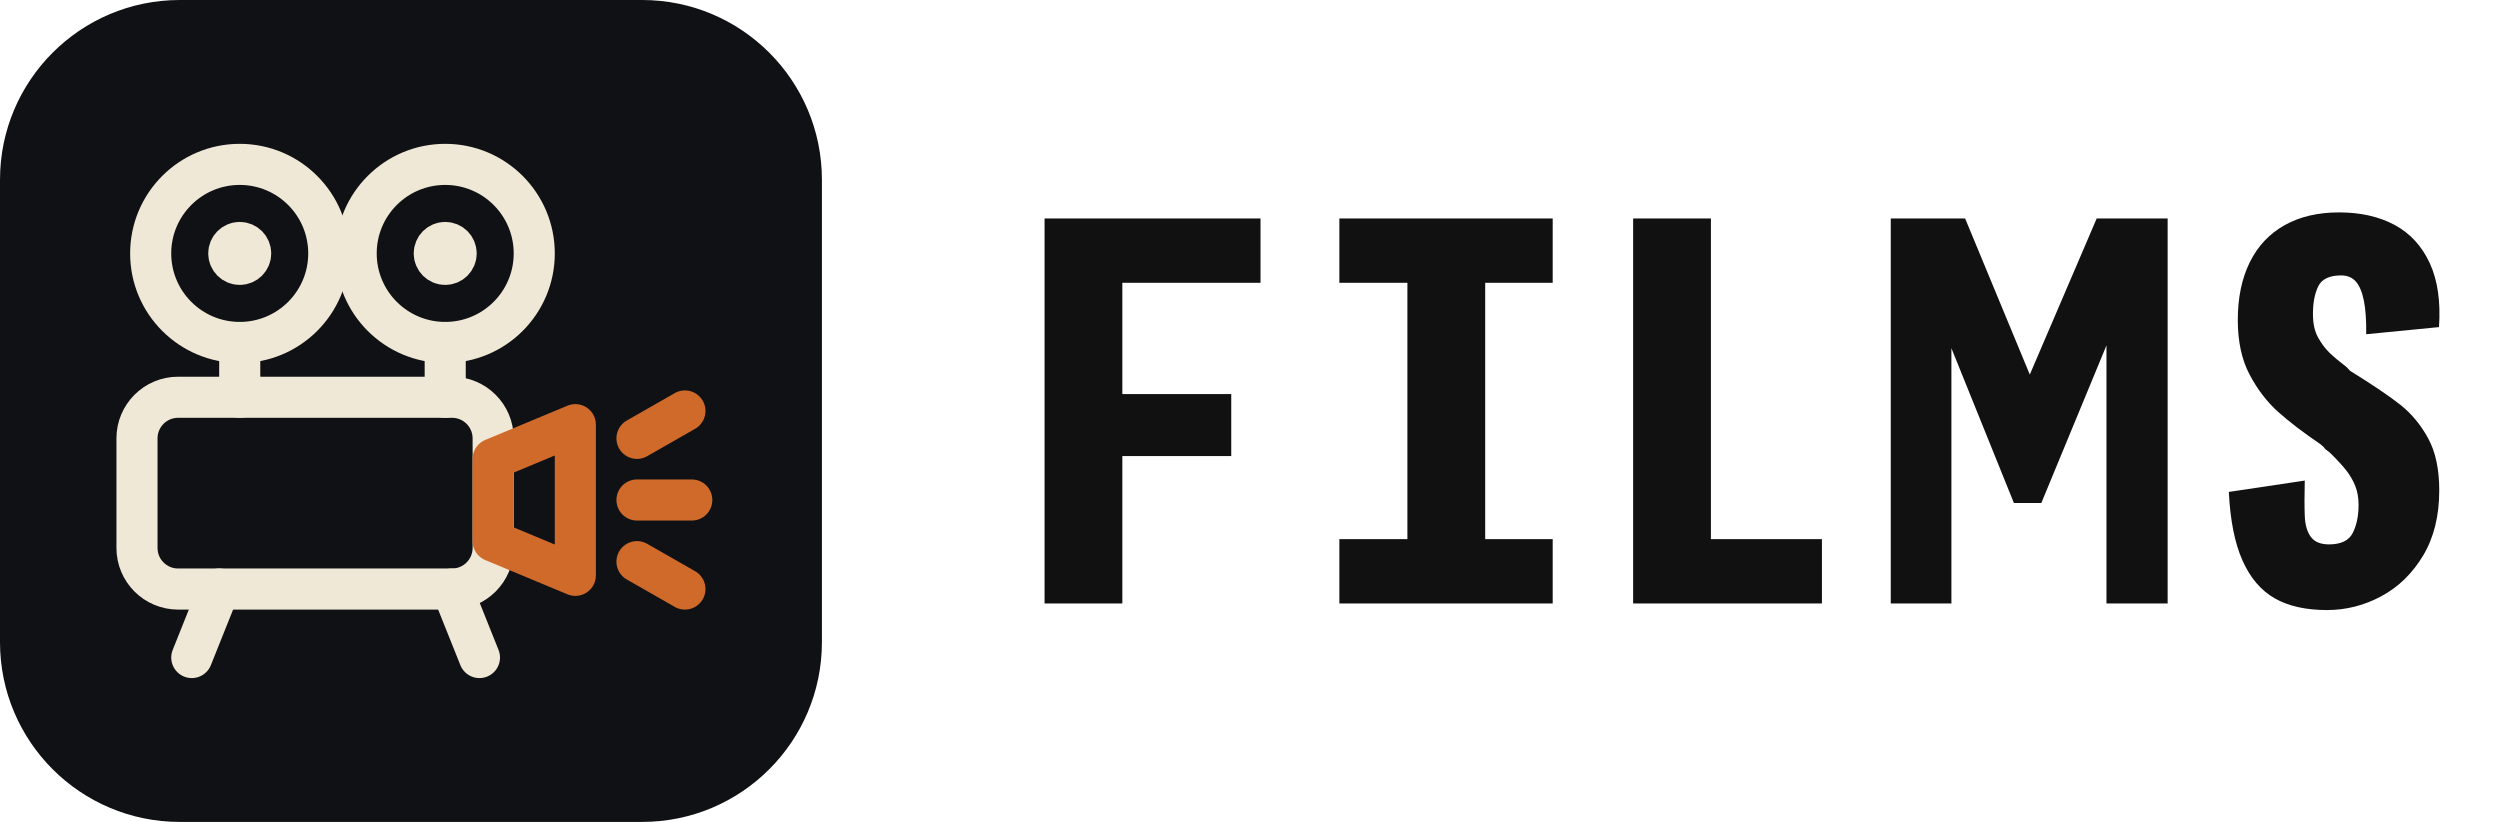
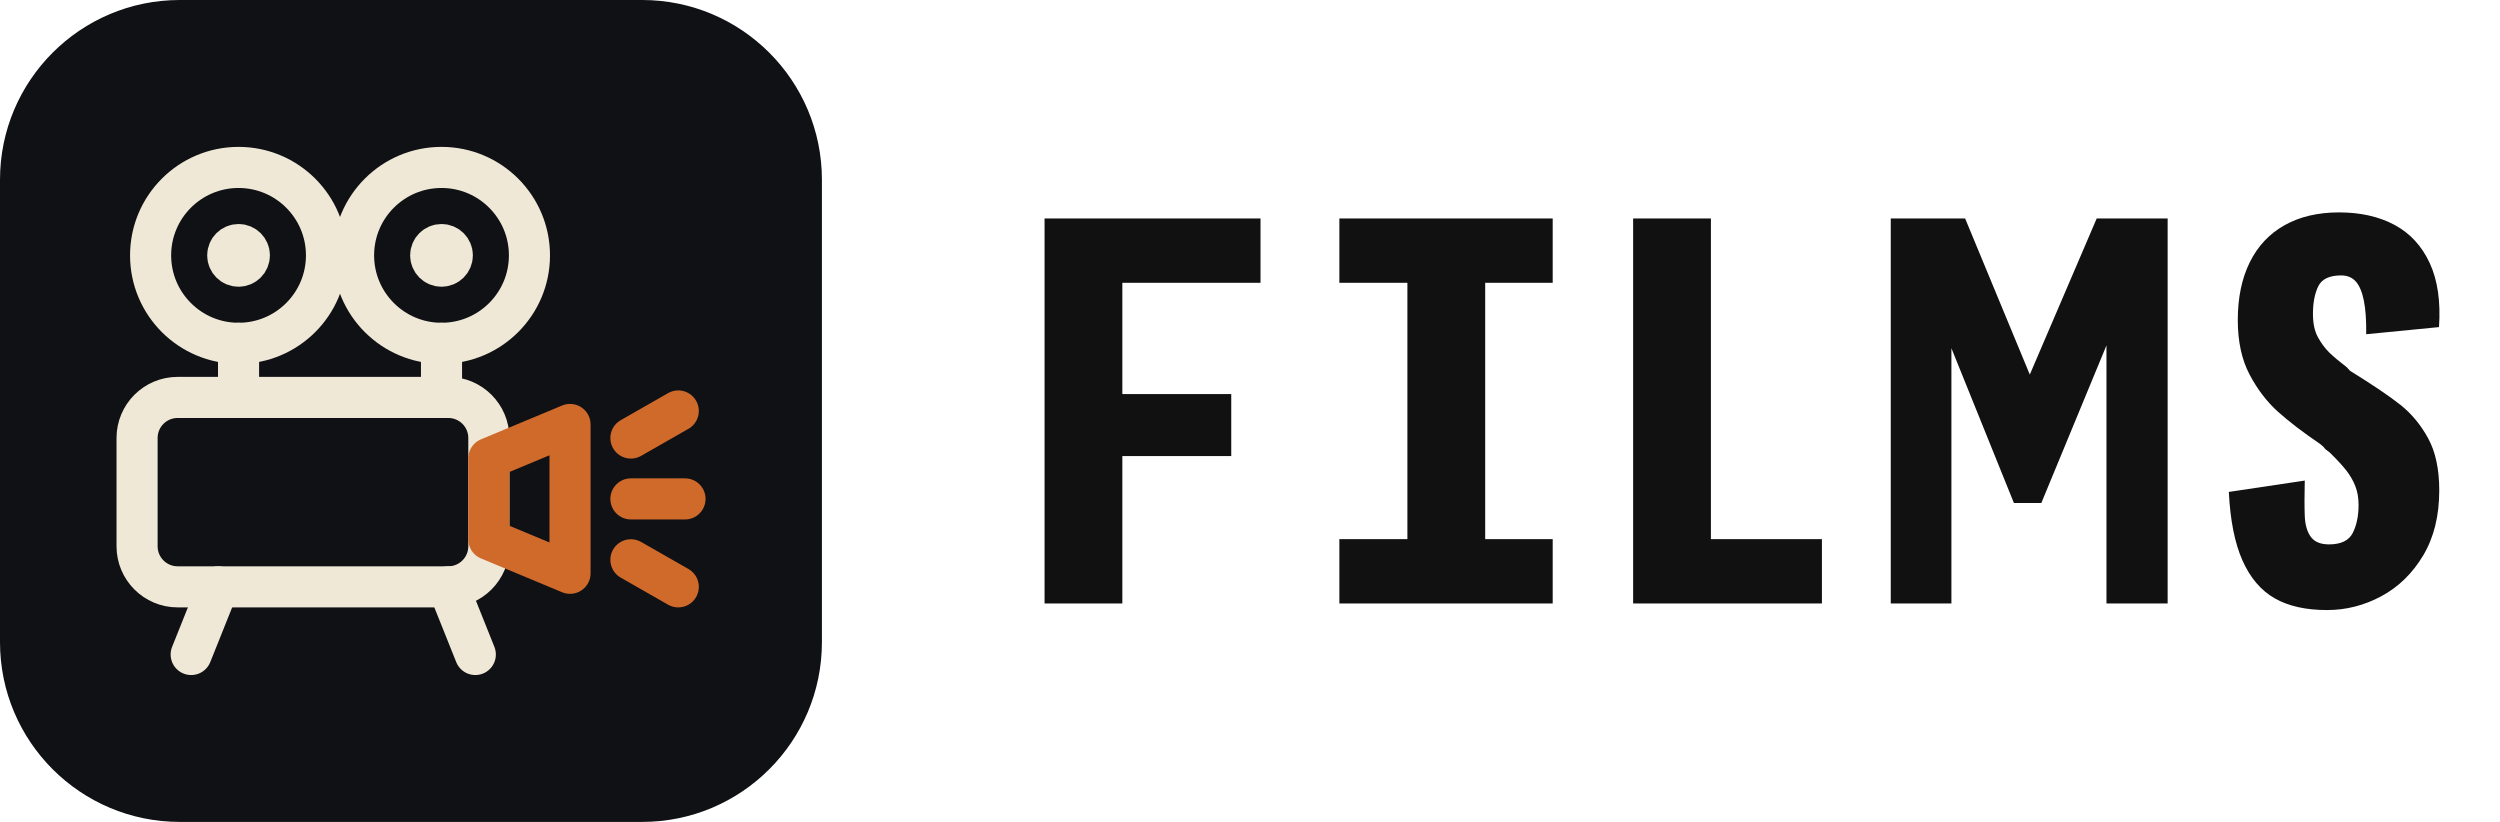
<svg xmlns="http://www.w3.org/2000/svg" width="365" height="120" viewBox="0 0 365 120">
  <rect width="120" height="120" rx="26.25" fill="#0f1115" />
  <g transform="translate(12.000 12.000) scale(4)" fill="none" stroke="none" stroke-width="1.5" stroke-linecap="round" stroke-linejoin="round">
-     <circle cx="5.75" cy="6.25" r="3.25" fill="none" stroke="#efe8d6" />
-     <circle cx="13.25" cy="6.25" r="3.25" fill="none" stroke="#efe8d6" />
-     <circle cx="5.75" cy="6.25" r="0.4" fill="#efe8d6" stroke="#efe8d6" />
-     <circle cx="13.25" cy="6.25" r="0.4" fill="#efe8d6" stroke="#efe8d6" />
-     <path d="M5.75 9.5v2M13.25 9.5v2M5 18.5l-1 2.5M13.5 18.5l1 2.5" fill="none" stroke="#efe8d6" />
-     <rect x="2" y="11.5" width="13" height="7" rx="1.5" fill="none" stroke="#efe8d6" />
-     <path d="M15 13.75l3-1.25v5.5l-3-1.25z" fill="none" stroke="#d06a2b" />
-     <path d="M20.25 13 22 12M20.25 15.25H22.25M20.25 17.5 22 18.5" fill="none" stroke="#d06a2b" />
+     <circle cx="5.707" cy="6.321" r="3.21" fill="none" stroke="#efe8d6" />
+     <circle cx="13.115" cy="6.321" r="3.21" fill="none" stroke="#efe8d6" />
+     <circle cx="5.707" cy="6.321" r="0.395" fill="#efe8d6" stroke="#efe8d6" />
+     <circle cx="13.115" cy="6.321" r="0.395" fill="#efe8d6" stroke="#efe8d6" />
+     <path d="M 5.707 9.531 v 1.975 M 13.115 9.531 v 1.975 M 4.966 18.42 l -0.988 2.469 M 13.361 18.42 l 0.988 2.469" fill="none" stroke="#efe8d6" />
+     <rect x="2.003" y="11.506" width="12.84" height="6.914" rx="1.481" fill="none" stroke="#efe8d6" />
+     <path d="M 14.843 13.728 l 2.963 -1.235 v 5.432 l -2.963 -1.235 z" fill="none" stroke="#d06a2b" />
+     <path d="M 20.028 12.988 21.757 12 M 20.028 15.21 H 22.003 M 20.028 17.432 21.757 18.42" fill="none" stroke="#d06a2b" />
  </g>
  <path fill="#111111" d="M152.505 88.105V31.895H163.862V88.105ZM179.762 66.584H159.627V57.536H179.762ZM158.665 41.289V31.895H184.036V41.289Z M205.48 88.105V31.895H216.838V88.105ZM226.694 31.895V41.289H195.547V31.895ZM195.547 78.711H226.694V88.105H195.547Z M238.436 88.105V31.895H249.794V88.105ZM266.002 88.105H244.596V78.711H266.002Z M286.908 31.895 296.957 56.15H295.724L306.12 31.895H316.476V88.105H307.544V49.22H308.044L298.034 73.437H294.031L284.252 49.22H284.906V88.105H276.051V31.895Z M341.809 40.211Q339.23 40.211 338.46 41.809Q337.69 43.407 337.69 45.832Q337.69 47.911 338.421 49.239Q339.153 50.568 340.057 51.453Q340.962 52.339 342.618 53.609Q342.925 53.917 343.118 54.148Q348.046 57.19 350.471 59.115Q352.897 61.04 354.514 64.004Q356.131 66.969 356.131 71.589Q356.131 77.171 353.783 81.098Q351.434 85.025 347.68 87.046Q343.927 89.068 339.73 89.068Q335.11 89.068 332.107 87.354Q329.104 85.641 327.41 81.849Q325.716 78.056 325.408 71.82L336.496 70.164Q336.419 73.359 336.496 75.323Q336.573 77.287 337.382 78.384Q338.19 79.481 340.038 79.481Q342.656 79.481 343.503 77.806Q344.35 76.132 344.35 73.706Q344.35 72.166 343.869 70.953Q343.387 69.74 342.541 68.662Q341.694 67.585 340.115 66.044Q339.461 65.583 339.384 65.429Q339.307 65.275 338.729 64.812Q335.033 62.31 332.588 60.116Q330.144 57.921 328.43 54.668Q326.717 51.415 326.717 46.718Q326.717 41.828 328.469 38.286Q330.221 34.744 333.551 32.877Q336.881 31.01 341.501 31.01Q346.198 31.01 349.605 32.838Q353.012 34.667 354.745 38.421Q356.478 42.175 356.093 47.757L345.466 48.797Q345.505 45.755 345.12 43.869Q344.735 41.982 343.946 41.097Q343.156 40.211 341.809 40.211Z" />
</svg>
